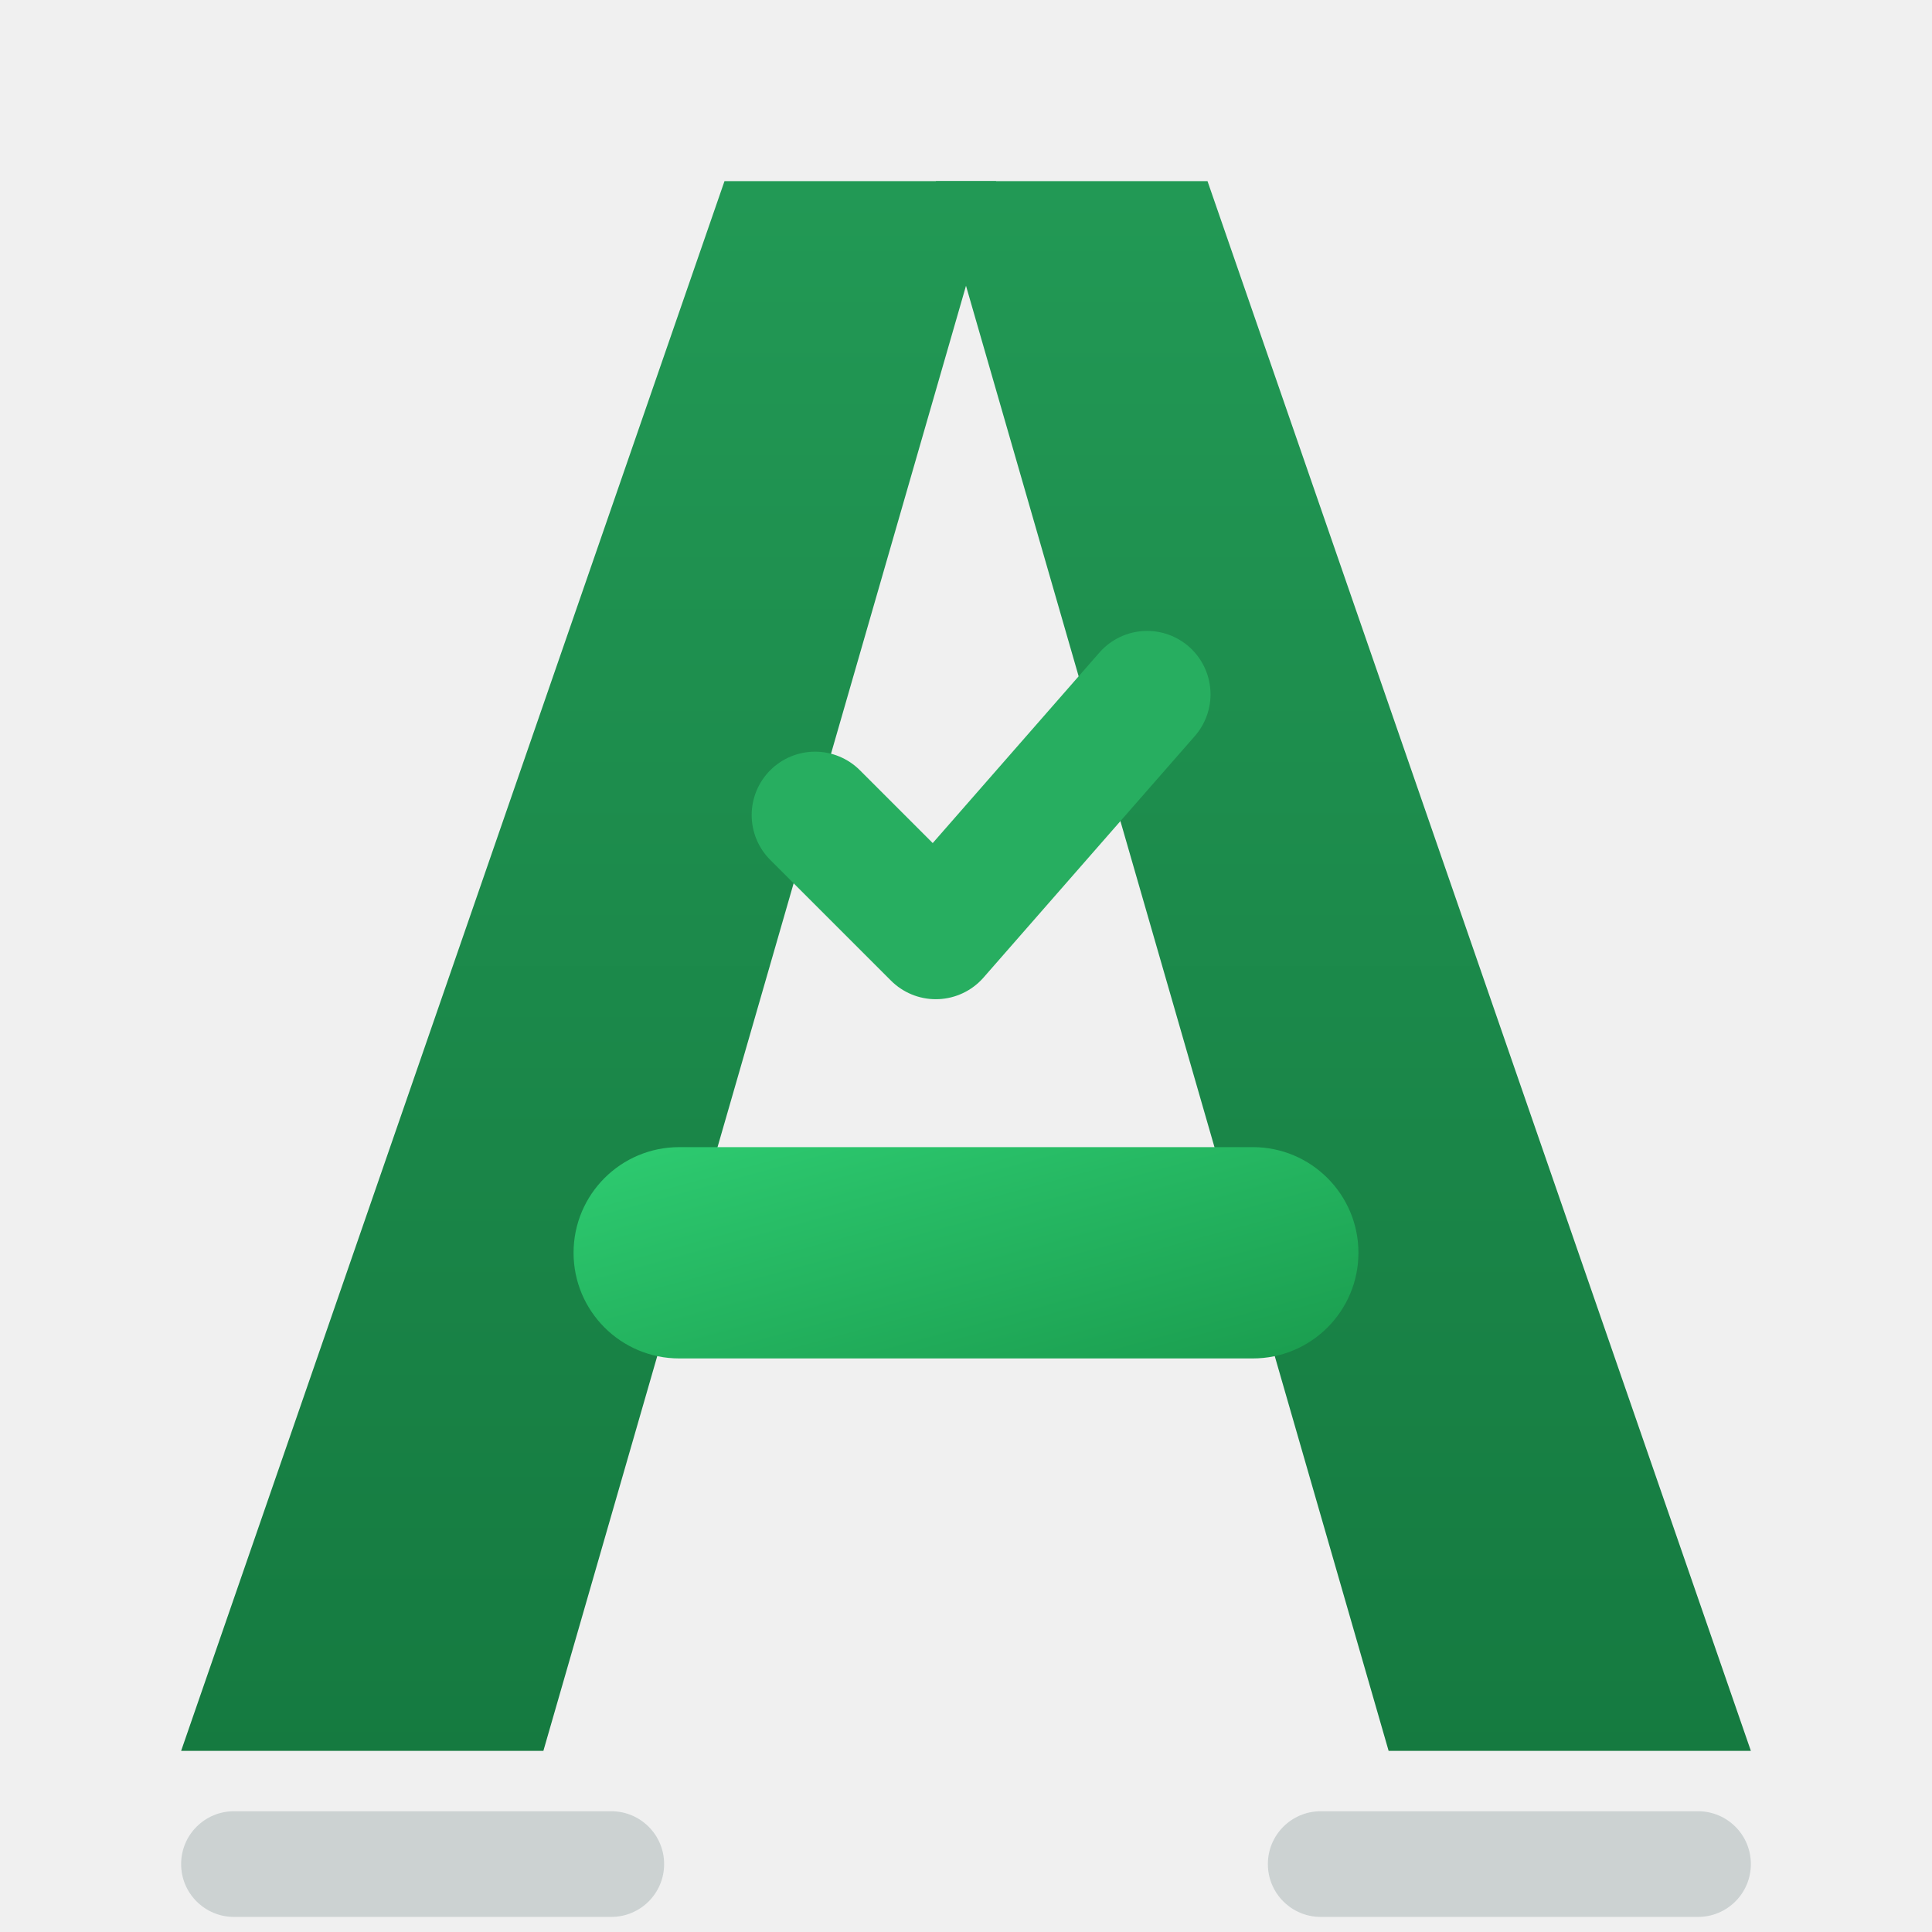
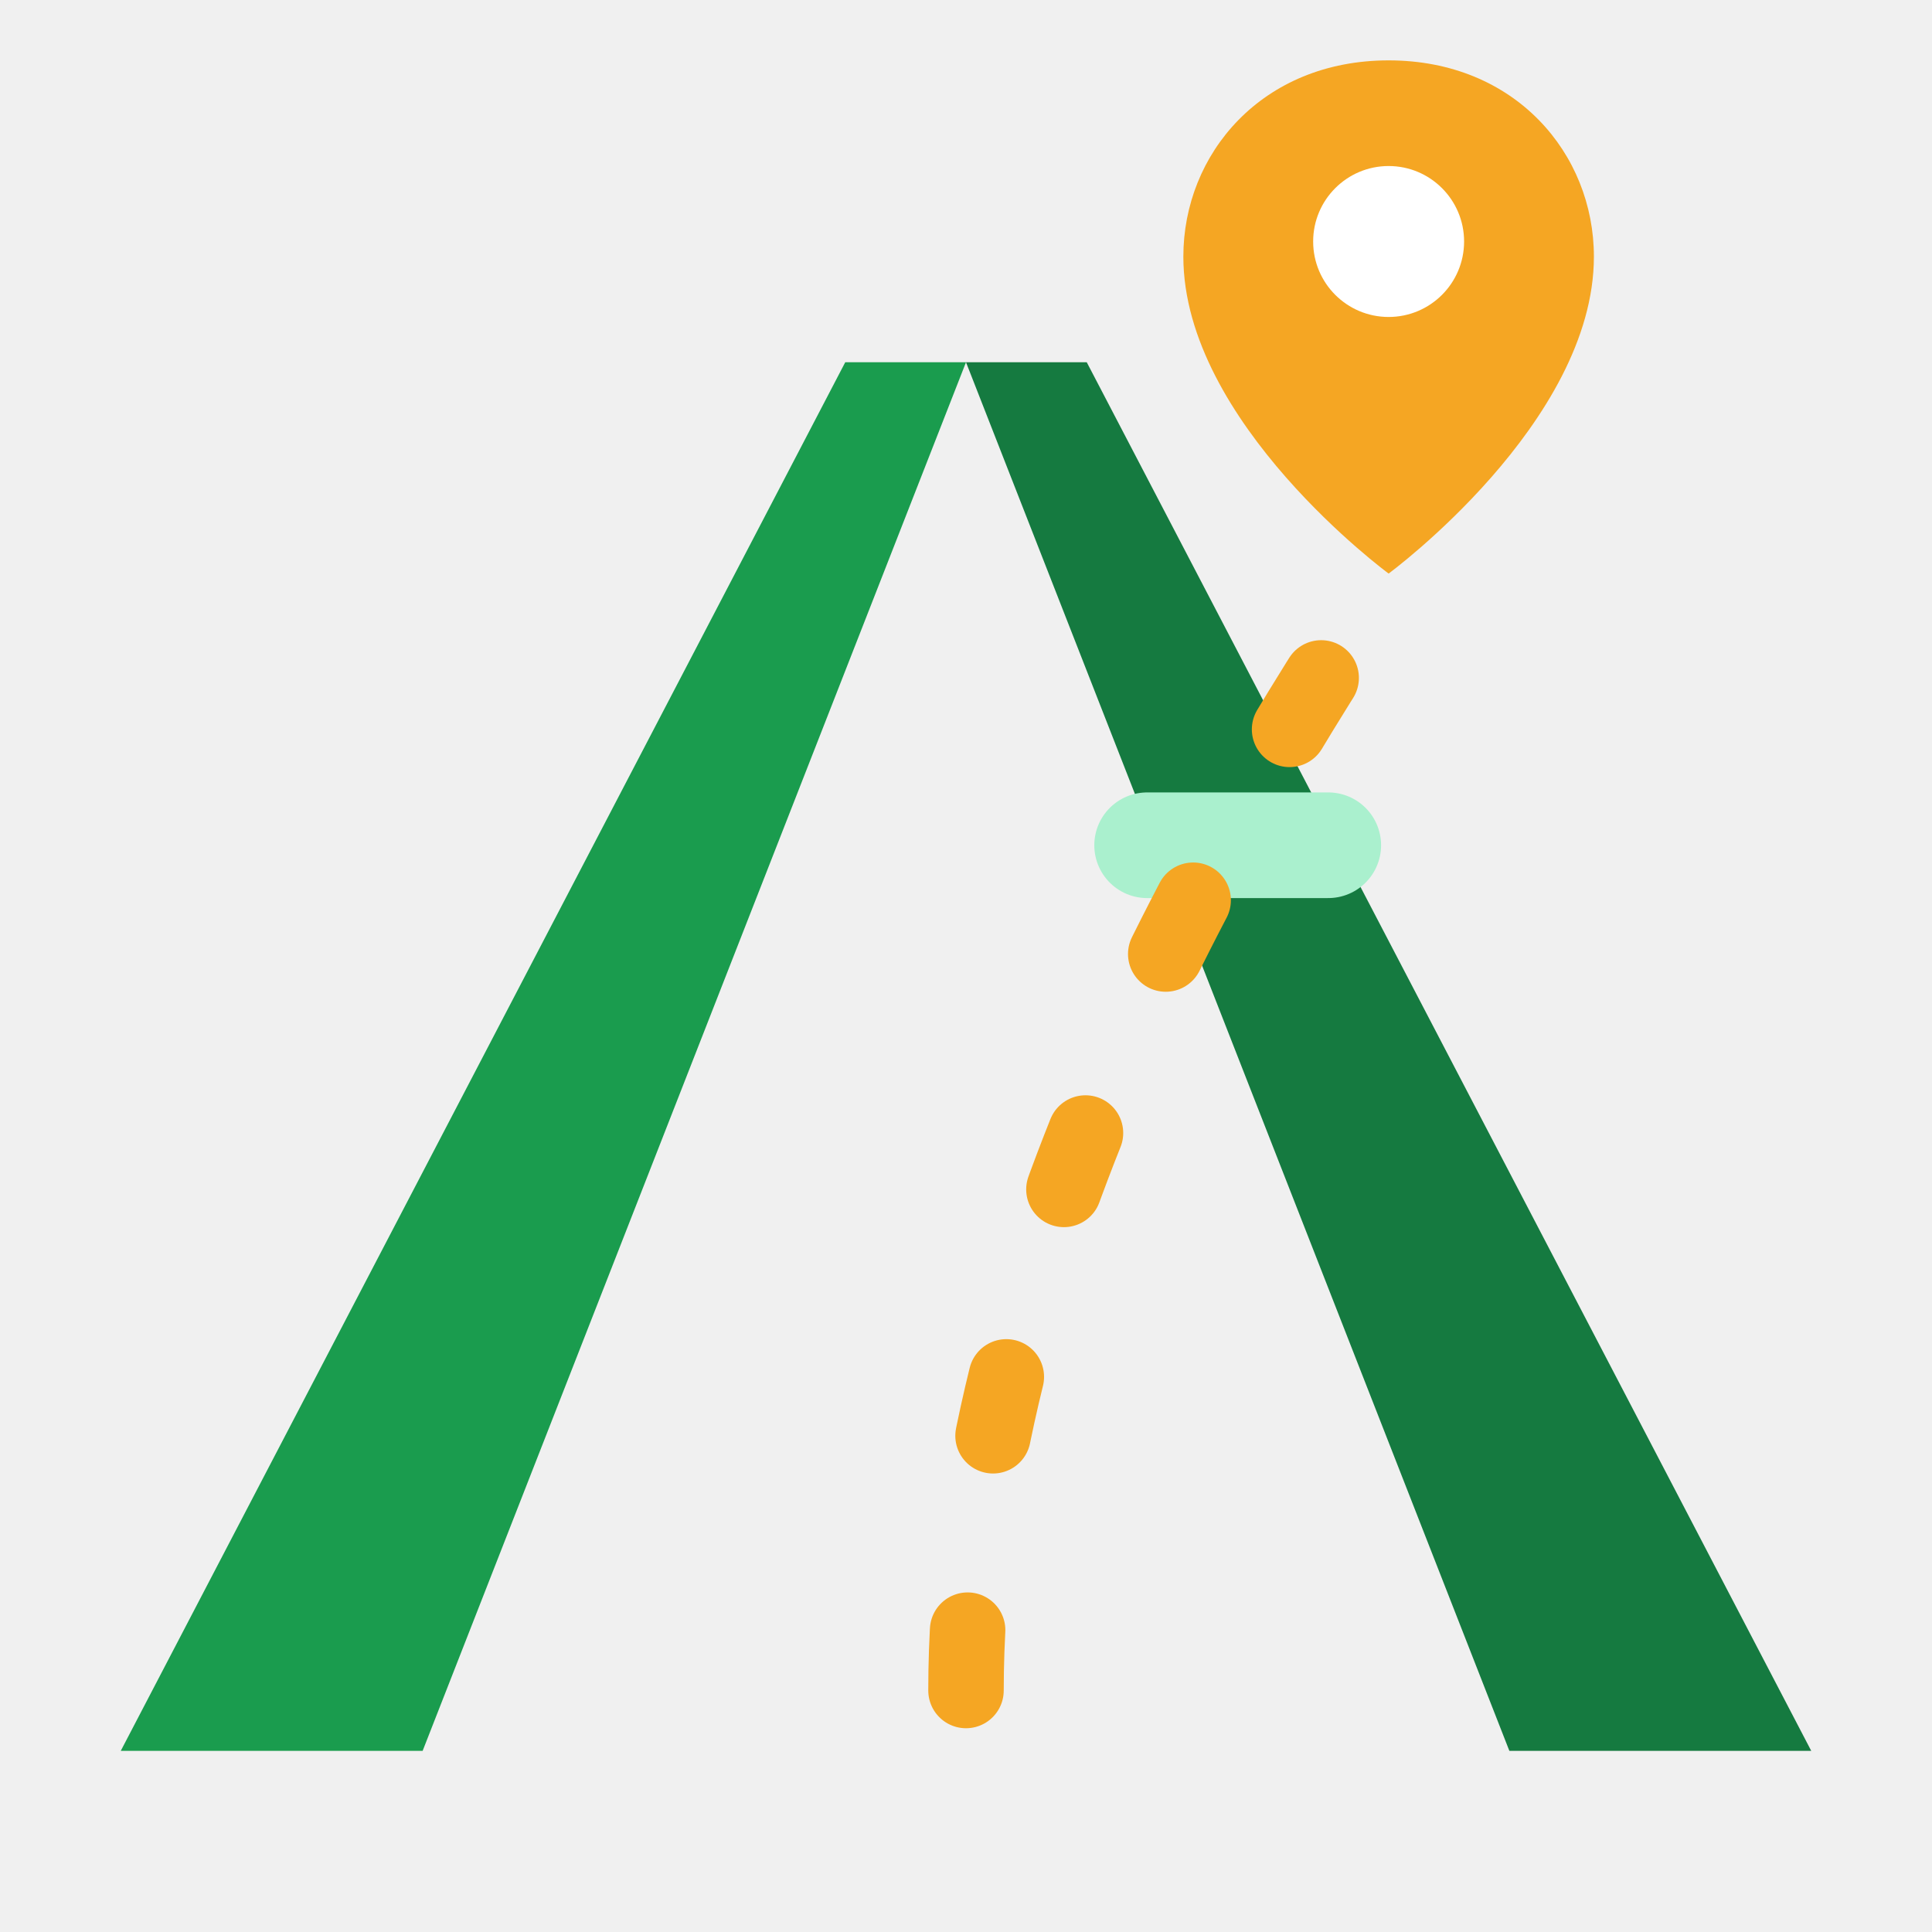
- <svg xmlns="http://www.w3.org/2000/svg" viewBox="0 0 64 64">
-   <defs>
-     <linearGradient id="afLogoLegs" x1="0" y1="0" x2="0" y2="1">
-       <stop offset="0" stop-color="#229955" />
-       <stop offset="1" stop-color="#157a40" />
-     </linearGradient>
-     <linearGradient id="afLogoShelf" x1="0" y1="0" x2="1" y2="1">
-       <stop offset="0" stop-color="#2ecc71" />
-       <stop offset="1" stop-color="#1a9c4e" />
-     </linearGradient>
-   </defs>
-   <path d="M6 58 L24 6 h9 L18 58 z" fill="url(#afLogoLegs)" />
-   <path d="M58 58 L40 6 h-9 L46 58 z" fill="url(#afLogoLegs)" />
-   <rect x="19" y="38" width="26" height="7" rx="3.5" fill="url(#afLogoShelf)" />
-   <path d="M27 27l4 4 7-8" fill="none" stroke="#27ae60" stroke-width="4.2" stroke-linecap="round" stroke-linejoin="round" />
-   <rect x="6" y="60" width="16" height="3.5" rx="1.75" fill="#95a5a6" opacity="0.4" />
-   <rect x="42" y="60" width="16" height="3.5" rx="1.75" fill="#95a5a6" opacity="0.4" />
+ <svg xmlns="http://www.w3.org/2000/svg" viewBox="0 0 64 64" aria-label="AisleFinder logo" role="img">
+   <path d="M4 58 L28 12 L32 12 L14 58 Z" fill="#1a9c4e" />
+   <path d="M60 58 L36 12 L32 12 L50 58 Z" fill="#157a40" />
+   <path d="M44 28 L38 28" stroke="#aaf0ce" stroke-width="3.5" stroke-linecap="round" />
+   <path d="M32 56 C32 42 40 28 46 19" fill="none" stroke="#f5a623" stroke-width="2.5" stroke-dasharray="2 6.5" stroke-linecap="round" />
+   <path d="M46 2 c4.2 0 6.8 3.1 6.8 6.5 C52.8 14 46 19 46 19 S39.2 14 39.2 8.5 C39.2 5.1 41.8 2 46 2 Z" fill="#f5a623" />
+   <circle cx="46" cy="8" r="2.5" fill="#fff" />
</svg>
